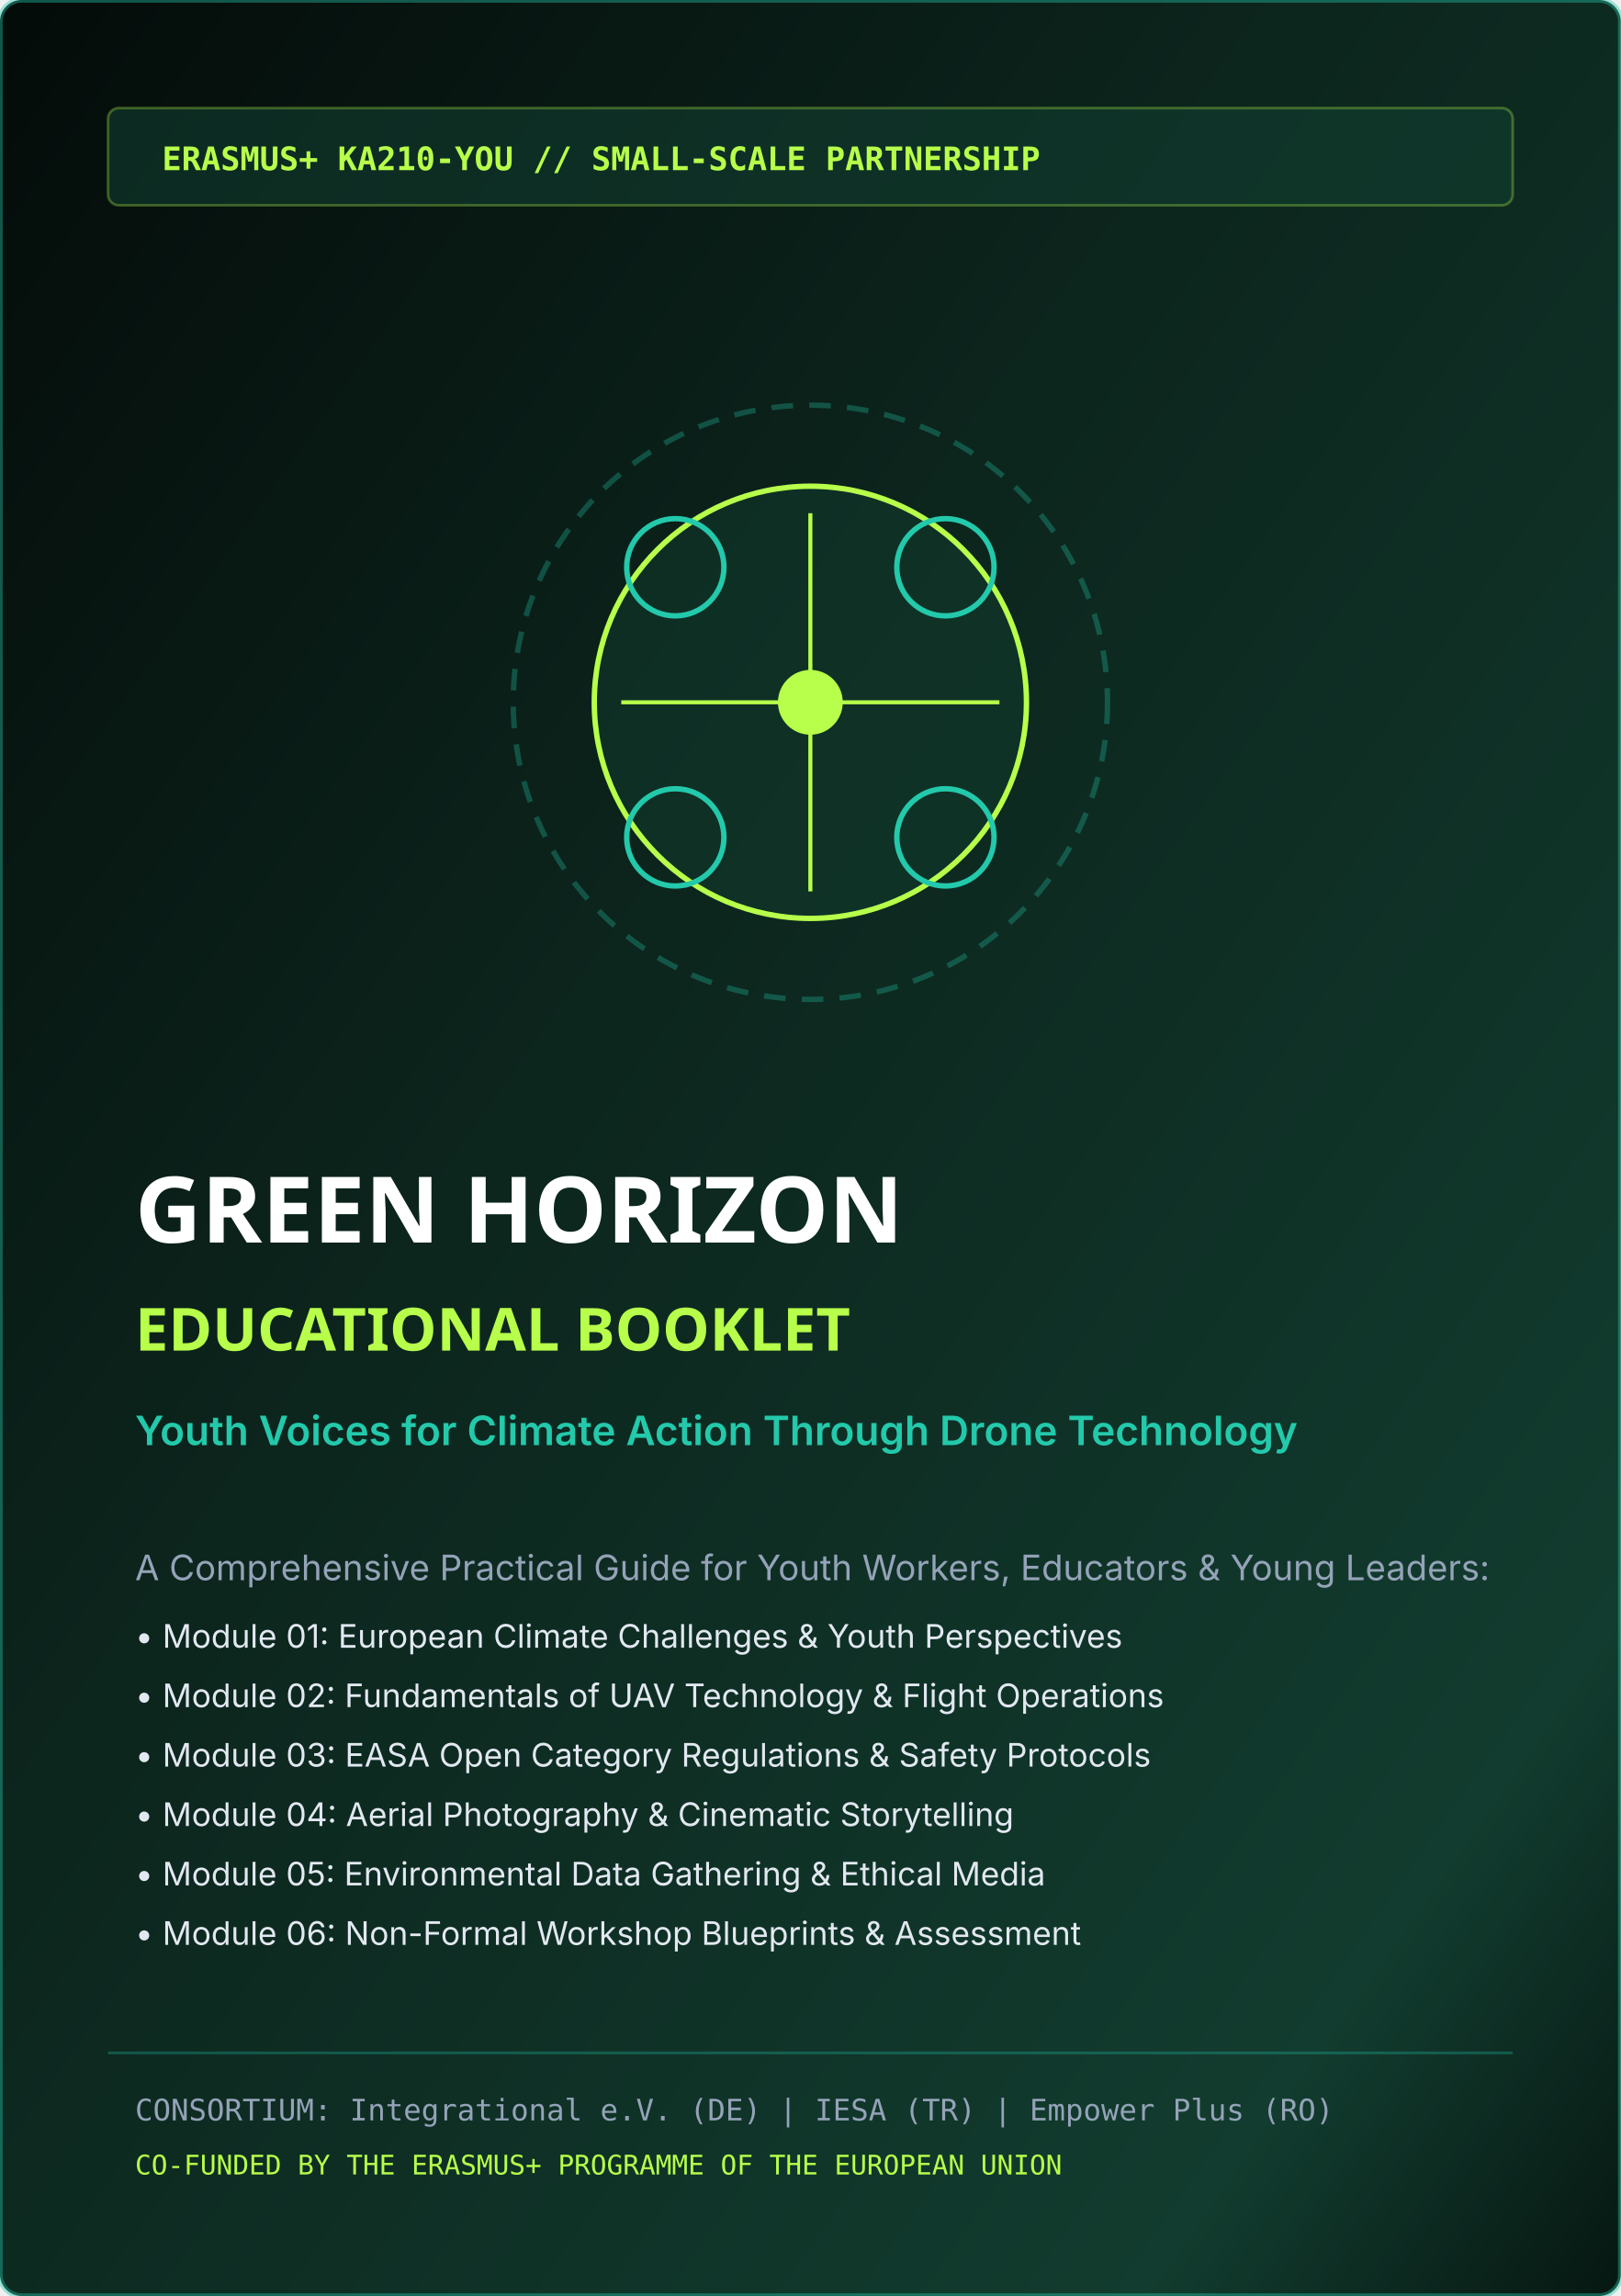
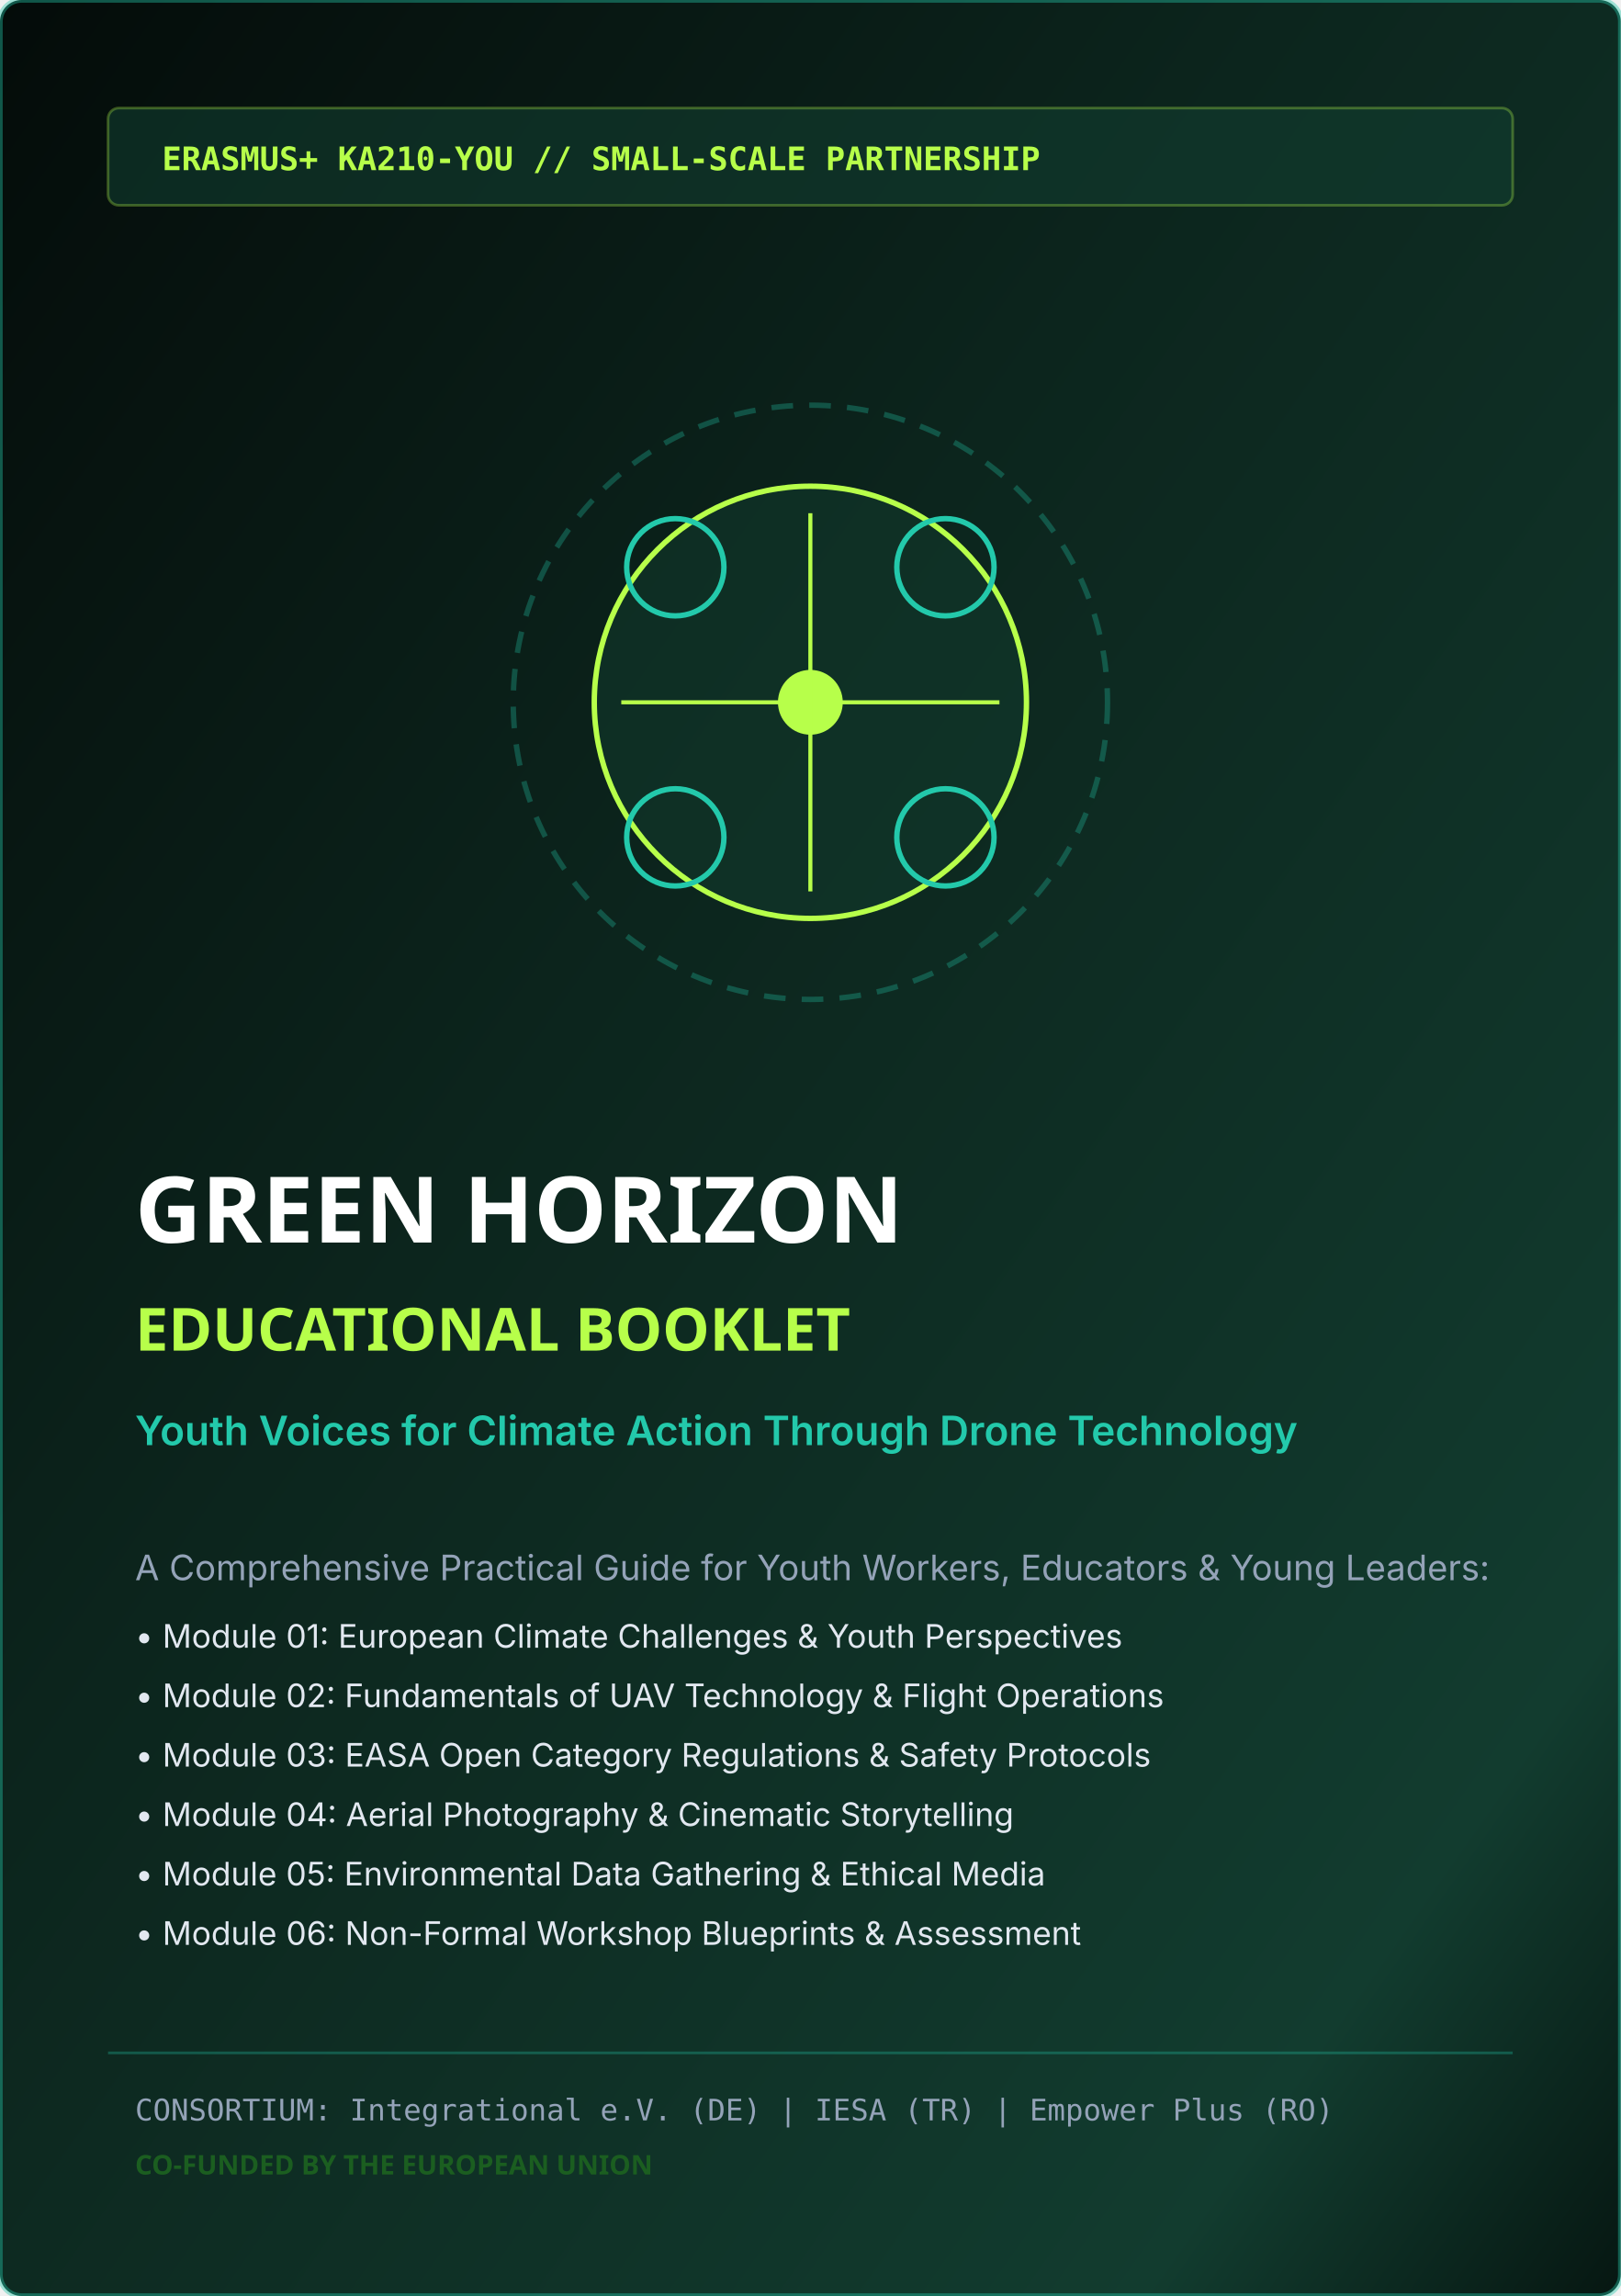
<svg xmlns="http://www.w3.org/2000/svg" viewBox="0 0 600 850" width="600" height="850">
  <defs>
    <linearGradient id="book-bg" x1="0%" y1="0%" x2="100%" y2="100%">
      <stop offset="0%" stop-color="#040b09" />
      <stop offset="40%" stop-color="#0c251d" />
      <stop offset="85%" stop-color="#123C2F" />
      <stop offset="100%" stop-color="#061611" />
    </linearGradient>
  </defs>
  <rect width="600" height="850" rx="8" fill="url(#book-bg)" stroke="rgba(35, 201, 171, 0.4)" stroke-width="2" />
  <rect x="40" y="40" width="520" height="36" fill="rgba(18, 60, 47, 0.6)" rx="4" stroke="rgba(183, 255, 74, 0.3)" />
  <text x="60" y="63" fill="#B7FF4A" font-family="monospace" font-size="12" font-weight="bold">ERASMUS+ KA210-YOU // SMALL-SCALE PARTNERSHIP</text>
  <g transform="translate(300, 260)">
    <circle cx="0" cy="0" r="110" fill="none" stroke="rgba(35, 201, 171, 0.3)" stroke-width="2" stroke-dasharray="8 6" />
    <circle cx="0" cy="0" r="80" fill="rgba(18, 60, 47, 0.5)" stroke="#B7FF4A" stroke-width="2" />
    <circle cx="0" cy="0" r="12" fill="#B7FF4A" />
    <circle cx="-50" cy="-50" r="18" fill="none" stroke="#23C9AB" stroke-width="2" />
    <circle cx="50" cy="-50" r="18" fill="none" stroke="#23C9AB" stroke-width="2" />
    <circle cx="-50" cy="50" r="18" fill="none" stroke="#23C9AB" stroke-width="2" />
    <circle cx="50" cy="50" r="18" fill="none" stroke="#23C9AB" stroke-width="2" />
    <line x1="-70" y1="0" x2="70" y2="0" stroke="#B7FF4A" stroke-width="1.5" />
    <line x1="0" y1="-70" x2="0" y2="70" stroke="#B7FF4A" stroke-width="1.5" />
  </g>
  <text x="50" y="460" fill="#FFFFFF" font-family="'Space Grotesk', sans-serif" font-size="34" font-weight="800">GREEN HORIZON</text>
  <text x="50" y="500" fill="#B7FF4A" font-family="'Space Grotesk', sans-serif" font-size="22" font-weight="700">EDUCATIONAL BOOKLET</text>
  <text x="50" y="535" fill="#23C9AB" font-family="'Inter', sans-serif" font-size="15" font-weight="600">Youth Voices for Climate Action Through Drone Technology</text>
  <text x="50" y="585" fill="#94A3B8" font-family="'Inter', sans-serif" font-size="13">A Comprehensive Practical Guide for Youth Workers, Educators &amp; Young Leaders:</text>
  <text x="50" y="610" fill="#E2E8F0" font-family="'Inter', sans-serif" font-size="12">• Module 01: European Climate Challenges &amp; Youth Perspectives</text>
  <text x="50" y="632" fill="#E2E8F0" font-family="'Inter', sans-serif" font-size="12">• Module 02: Fundamentals of UAV Technology &amp; Flight Operations</text>
  <text x="50" y="654" fill="#E2E8F0" font-family="'Inter', sans-serif" font-size="12">• Module 03: EASA Open Category Regulations &amp; Safety Protocols</text>
  <text x="50" y="676" fill="#E2E8F0" font-family="'Inter', sans-serif" font-size="12">• Module 04: Aerial Photography &amp; Cinematic Storytelling</text>
  <text x="50" y="698" fill="#E2E8F0" font-family="'Inter', sans-serif" font-size="12">• Module 05: Environmental Data Gathering &amp; Ethical Media</text>
  <text x="50" y="720" fill="#E2E8F0" font-family="'Inter', sans-serif" font-size="12">• Module 06: Non-Formal Workshop Blueprints &amp; Assessment</text>
  <line x1="40" y1="760" x2="560" y2="760" stroke="rgba(35, 201, 171, 0.3)" stroke-width="1" />
  <text x="50" y="785" fill="#94A3B8" font-family="'Space Grotesk', monospace" font-size="11">CONSORTIUM: Integrational e.V. (DE) | IESA (TR) | Empower Plus (RO)</text>
-   <text x="50" y="805" fill="#B7FF4A" font-family="monospace" font-size="10">CO-FUNDED BY THE ERASMUS+ PROGRAMME OF THE EUROPEAN UNION</text>
+   <text x="50" y="805" fill="#1B5E20" font-family="sans-serif" font-size="10" font-weight="bold">CO-FUNDED BY THE EUROPEAN UNION</text>
</svg>
